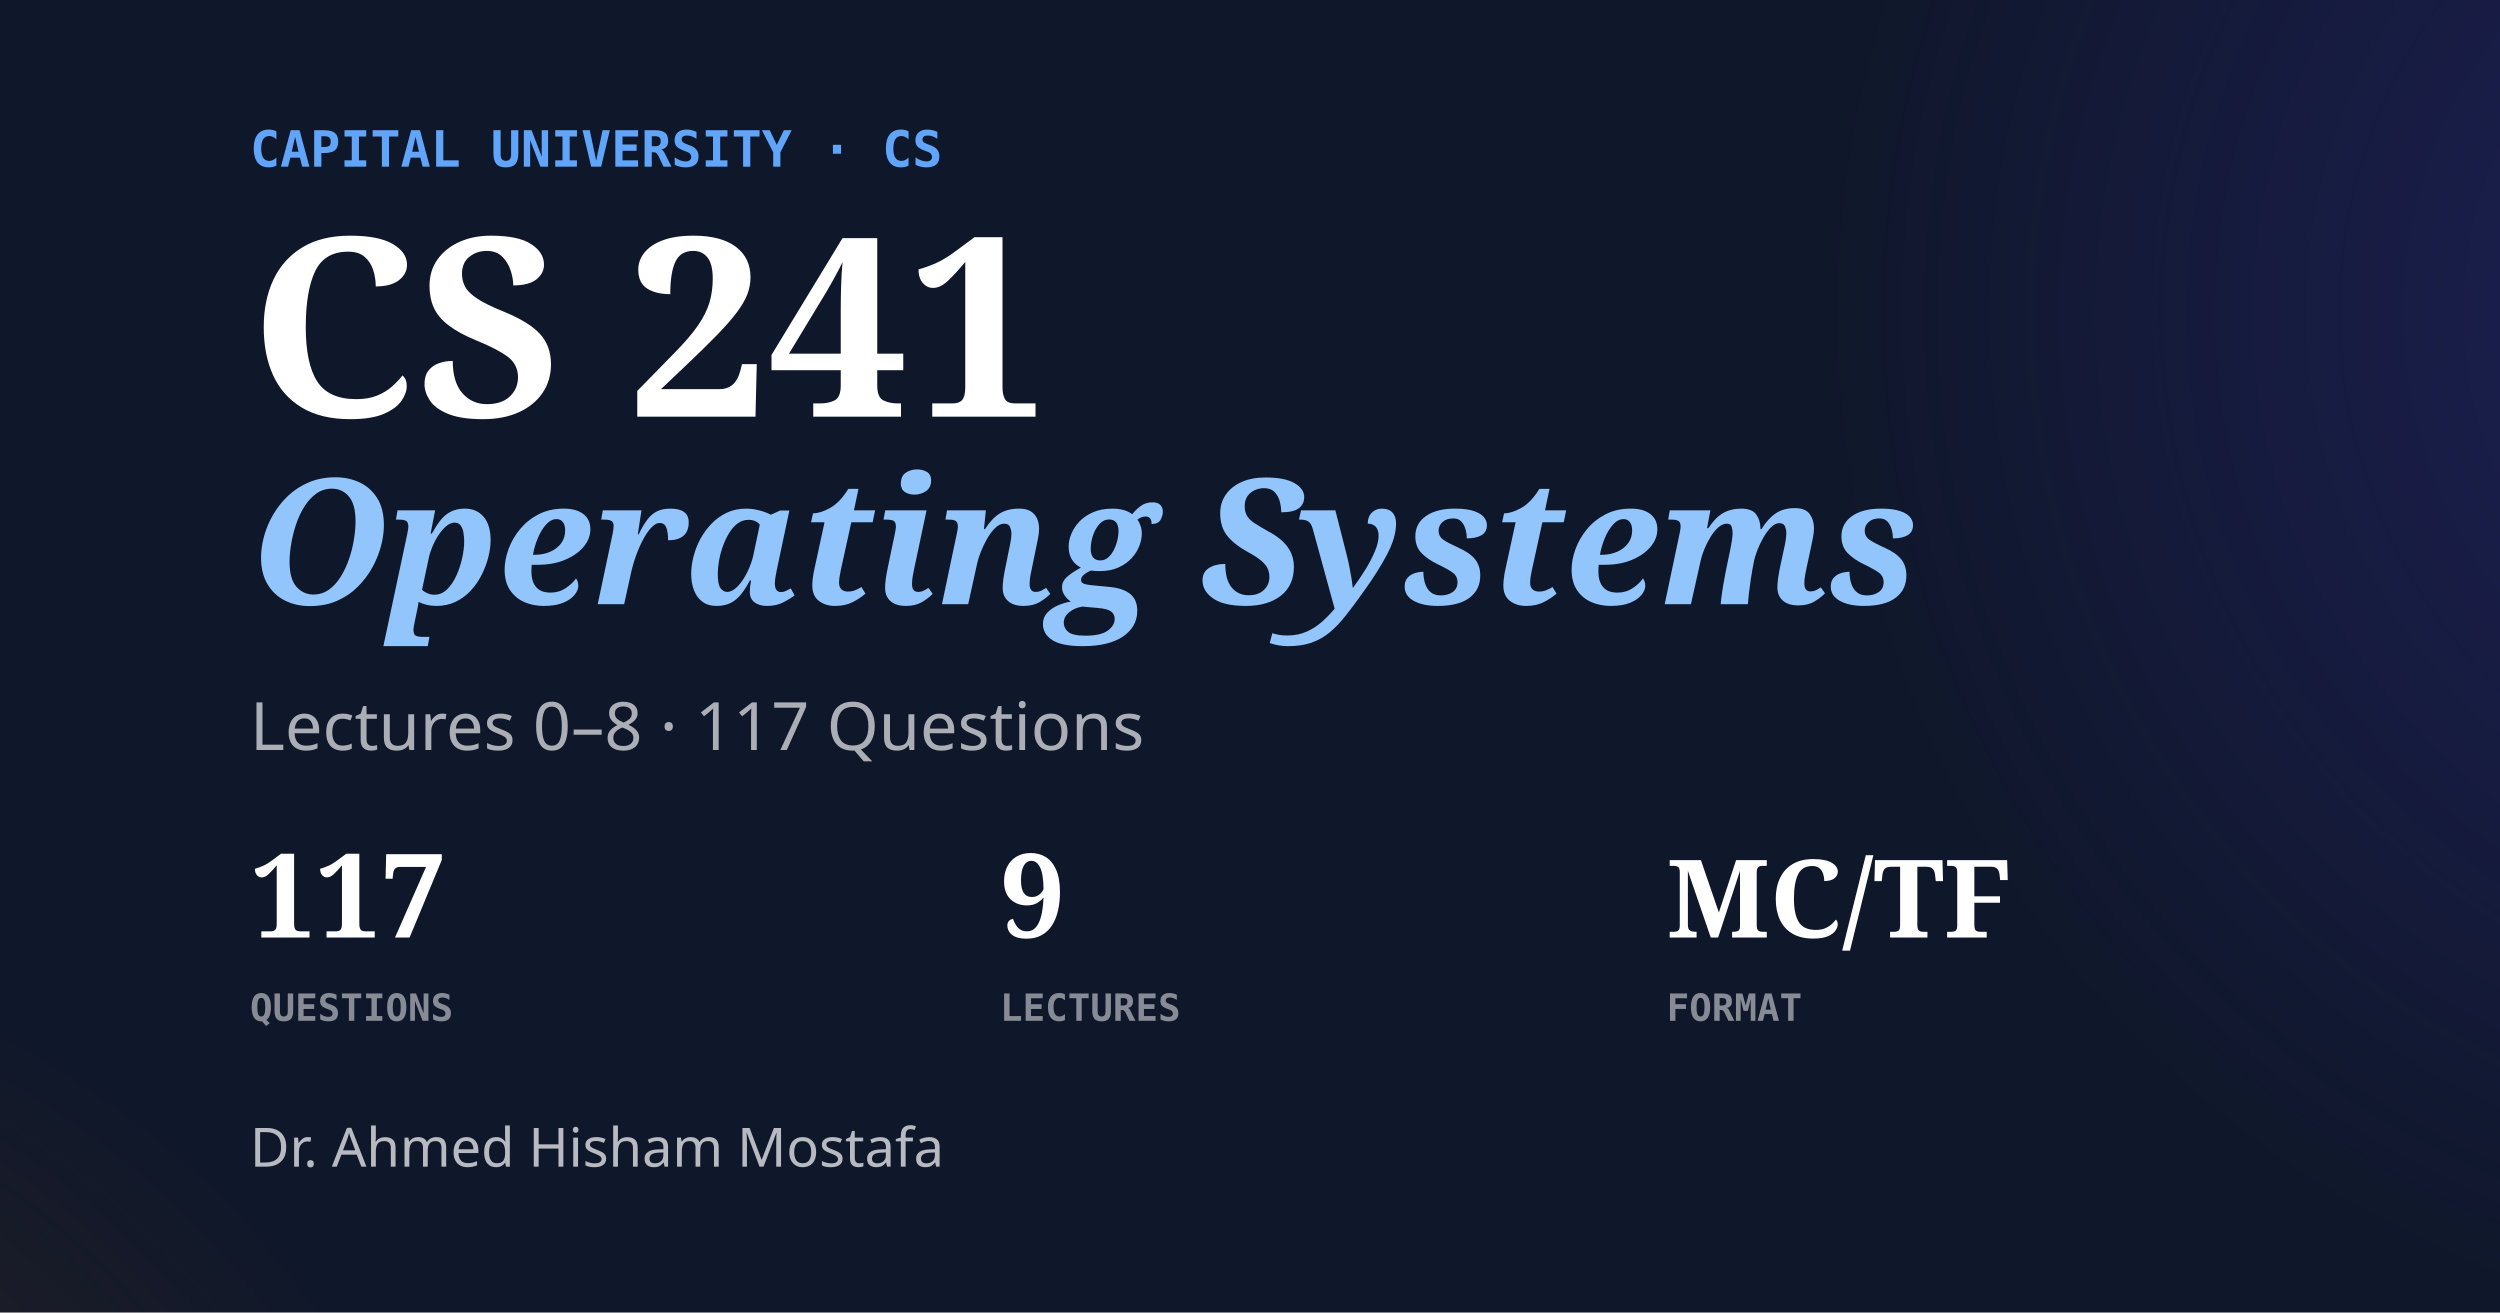
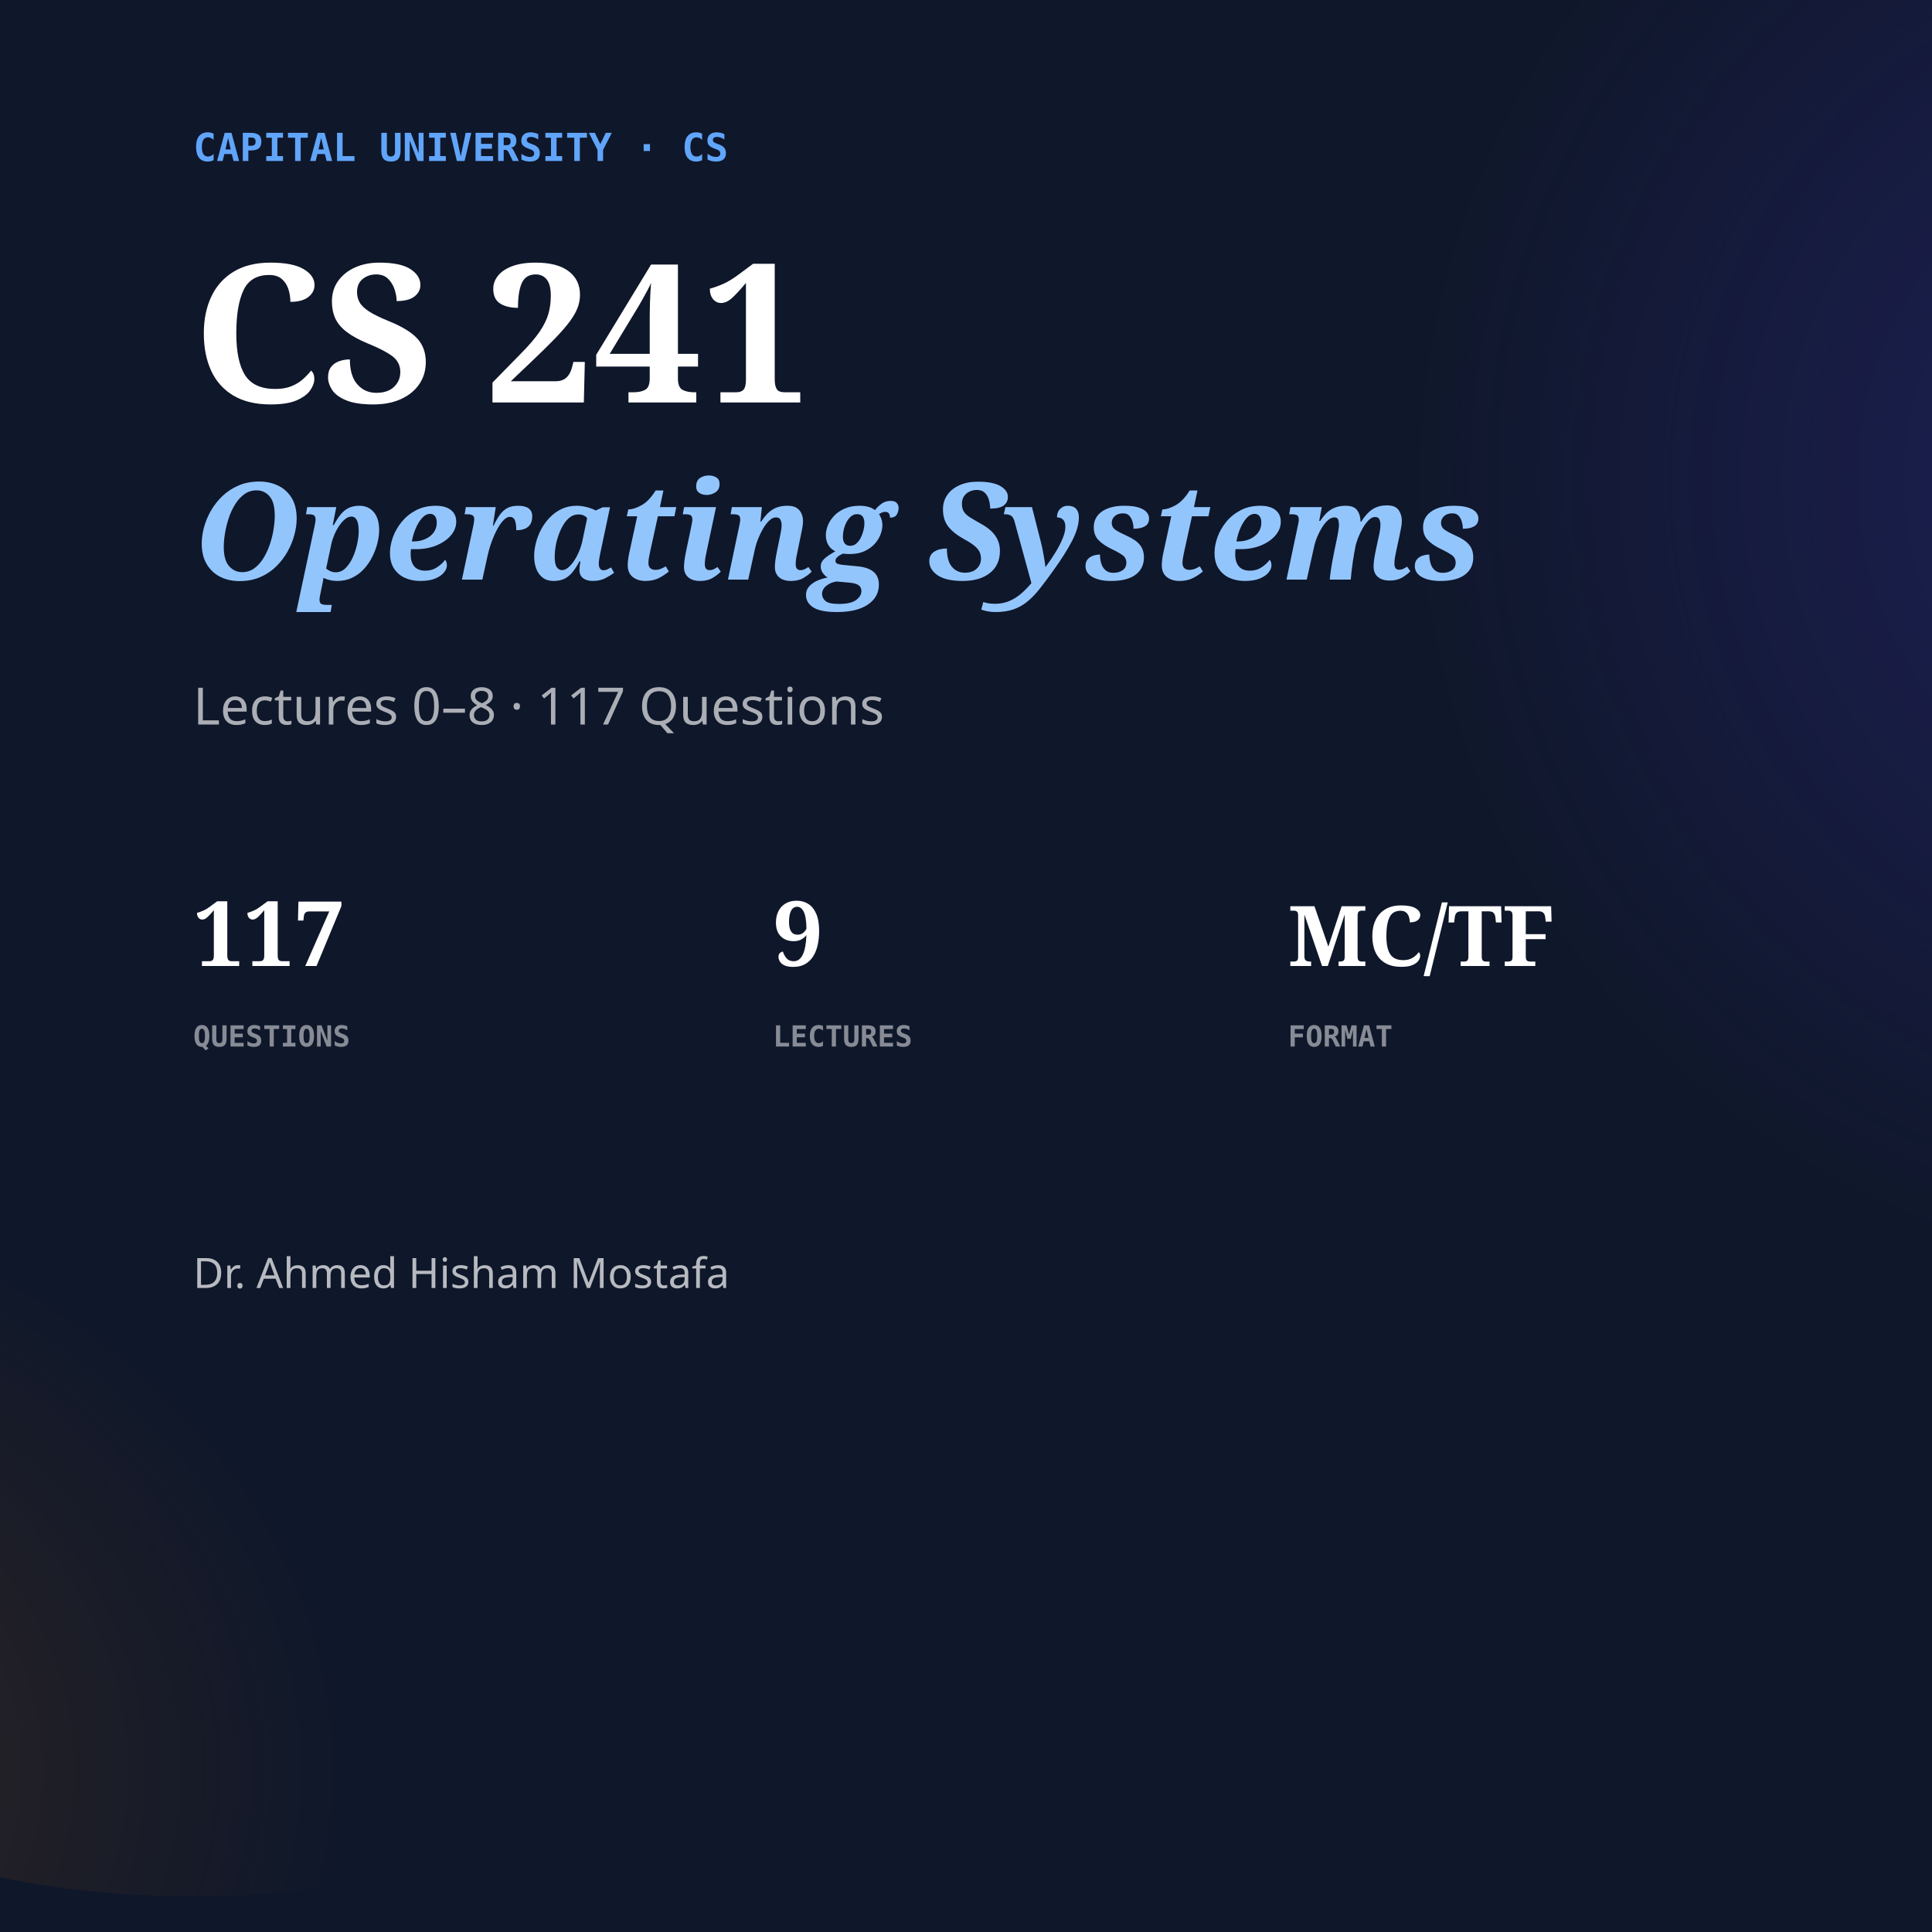
- <svg xmlns="http://www.w3.org/2000/svg" width="1200" height="630">
+ <svg xmlns="http://www.w3.org/2000/svg" width="1200" height="1200">
  <defs>
    <radialGradient id="rad1" cx="85%" cy="40%">
      <stop offset="0%" style="stop-color:rgba(67,56,202,0.3);stop-opacity:1" />
      <stop offset="100%" style="stop-color:rgba(67,56,202,0);stop-opacity:1" />
    </radialGradient>
    <radialGradient id="rad2" cx="10%" cy="90%">
      <stop offset="0%" style="stop-color:rgba(217,119,6,0.2);stop-opacity:1" />
      <stop offset="100%" style="stop-color:rgba(217,119,6,0);stop-opacity:1" />
    </radialGradient>
  </defs>
-   <rect width="1200" height="630" fill="#0f172a" />
-   <ellipse cx="1020" cy="252" rx="510" ry="504" fill="url(#rad1)" />
-   <ellipse cx="120" cy="504" rx="480" ry="378" fill="url(#rad2)" />
-   <text x="120" y="80" font-family="monospace" font-size="24" font-weight="bold" fill="#60a5fa">CAPITAL UNIVERSITY · CS</text>
-   <text x="120" y="200" font-family="serif" font-size="120" font-weight="bold" fill="white">CS 241</text>
-   <text x="120" y="290" font-family="serif" font-size="84" font-weight="bold" fill="#93c5fd" font-style="italic">Operating Systems</text>
-   <text x="120" y="360" font-family="sans-serif" font-size="32" fill="rgba(255,255,255,0.65)">Lectures 0–8 · 117 Questions</text>
+   <rect width="1200" height="1200" fill="#0f172a" />
+   <ellipse cx="1020" cy="400" rx="510" ry="504" fill="url(#rad1)" />
+   <ellipse cx="120" cy="800" rx="480" ry="378" fill="url(#rad2)" />
+   <text x="120" y="100" font-family="monospace" font-size="24" font-weight="bold" fill="#60a5fa">CAPITAL UNIVERSITY · CS</text>
+   <text x="120" y="250" font-family="serif" font-size="120" font-weight="bold" fill="white">CS 241</text>
+   <text x="120" y="360" font-family="serif" font-size="84" font-weight="bold" fill="#93c5fd" font-style="italic">Operating Systems</text>
+   <text x="120" y="450" font-family="sans-serif" font-size="32" fill="rgba(255,255,255,0.65)">Lectures 0–8 · 117 Questions</text>
  <g>
-     <text x="120" y="450" font-family="serif" font-size="56" font-weight="bold" fill="white">117</text>
-     <text x="120" y="490" font-family="monospace" font-size="18" fill="rgba(255,255,255,0.5)" font-weight="bold">QUESTIONS</text>
-     <text x="480" y="450" font-family="serif" font-size="56" font-weight="bold" fill="white">9</text>
-     <text x="480" y="490" font-family="monospace" font-size="18" fill="rgba(255,255,255,0.5)" font-weight="bold">LECTURES</text>
-     <text x="800" y="450" font-family="serif" font-size="52" font-weight="bold" fill="white">MC/TF</text>
-     <text x="800" y="490" font-family="monospace" font-size="18" fill="rgba(255,255,255,0.5)" font-weight="bold">FORMAT</text>
+     <text x="120" y="600" font-family="serif" font-size="56" font-weight="bold" fill="white">117</text>
+     <text x="120" y="650" font-family="monospace" font-size="18" fill="rgba(255,255,255,0.5)" font-weight="bold">QUESTIONS</text>
+     <text x="480" y="600" font-family="serif" font-size="56" font-weight="bold" fill="white">9</text>
+     <text x="480" y="650" font-family="monospace" font-size="18" fill="rgba(255,255,255,0.5)" font-weight="bold">LECTURES</text>
+     <text x="800" y="600" font-family="serif" font-size="52" font-weight="bold" fill="white">MC/TF</text>
+     <text x="800" y="650" font-family="monospace" font-size="18" fill="rgba(255,255,255,0.5)" font-weight="bold">FORMAT</text>
  </g>
-   <text x="120" y="560" font-family="sans-serif" font-size="26" fill="rgba(255,255,255,0.7)">Dr. Ahmed Hisham Mostafa</text>
+   <text x="120" y="800" font-family="sans-serif" font-size="26" fill="rgba(255,255,255,0.7)">Dr. Ahmed Hisham Mostafa</text>
</svg>
